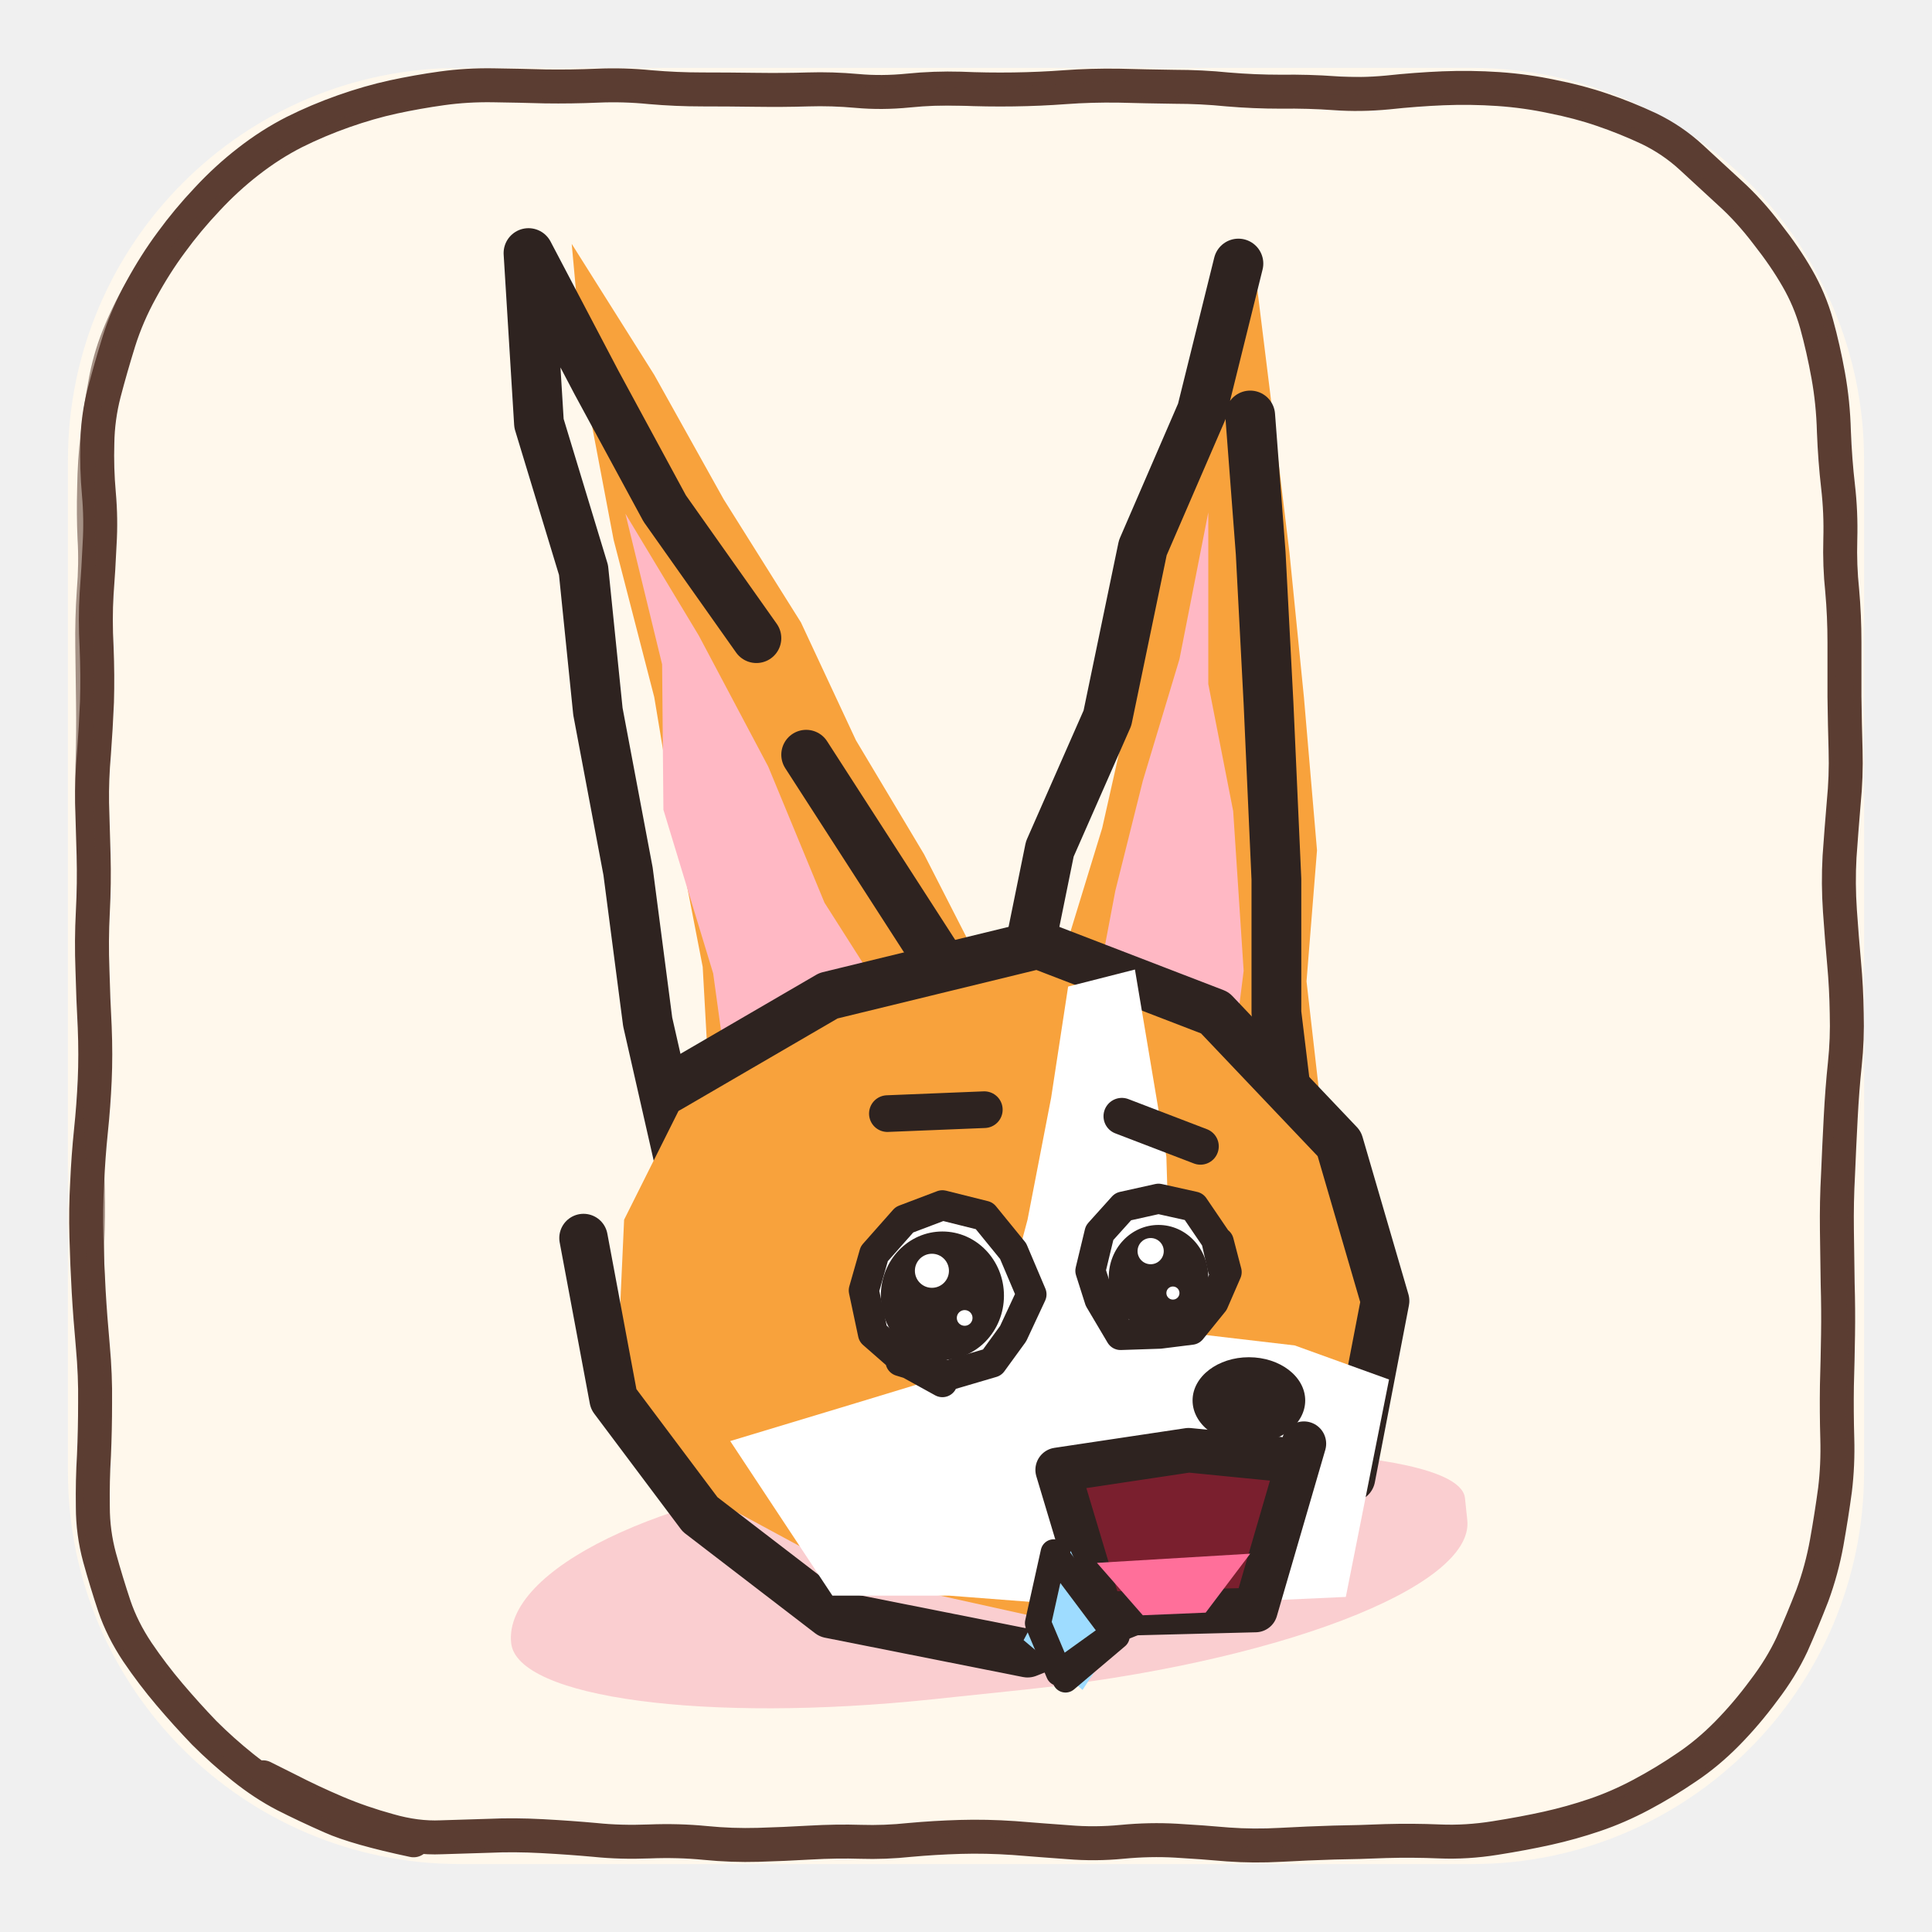
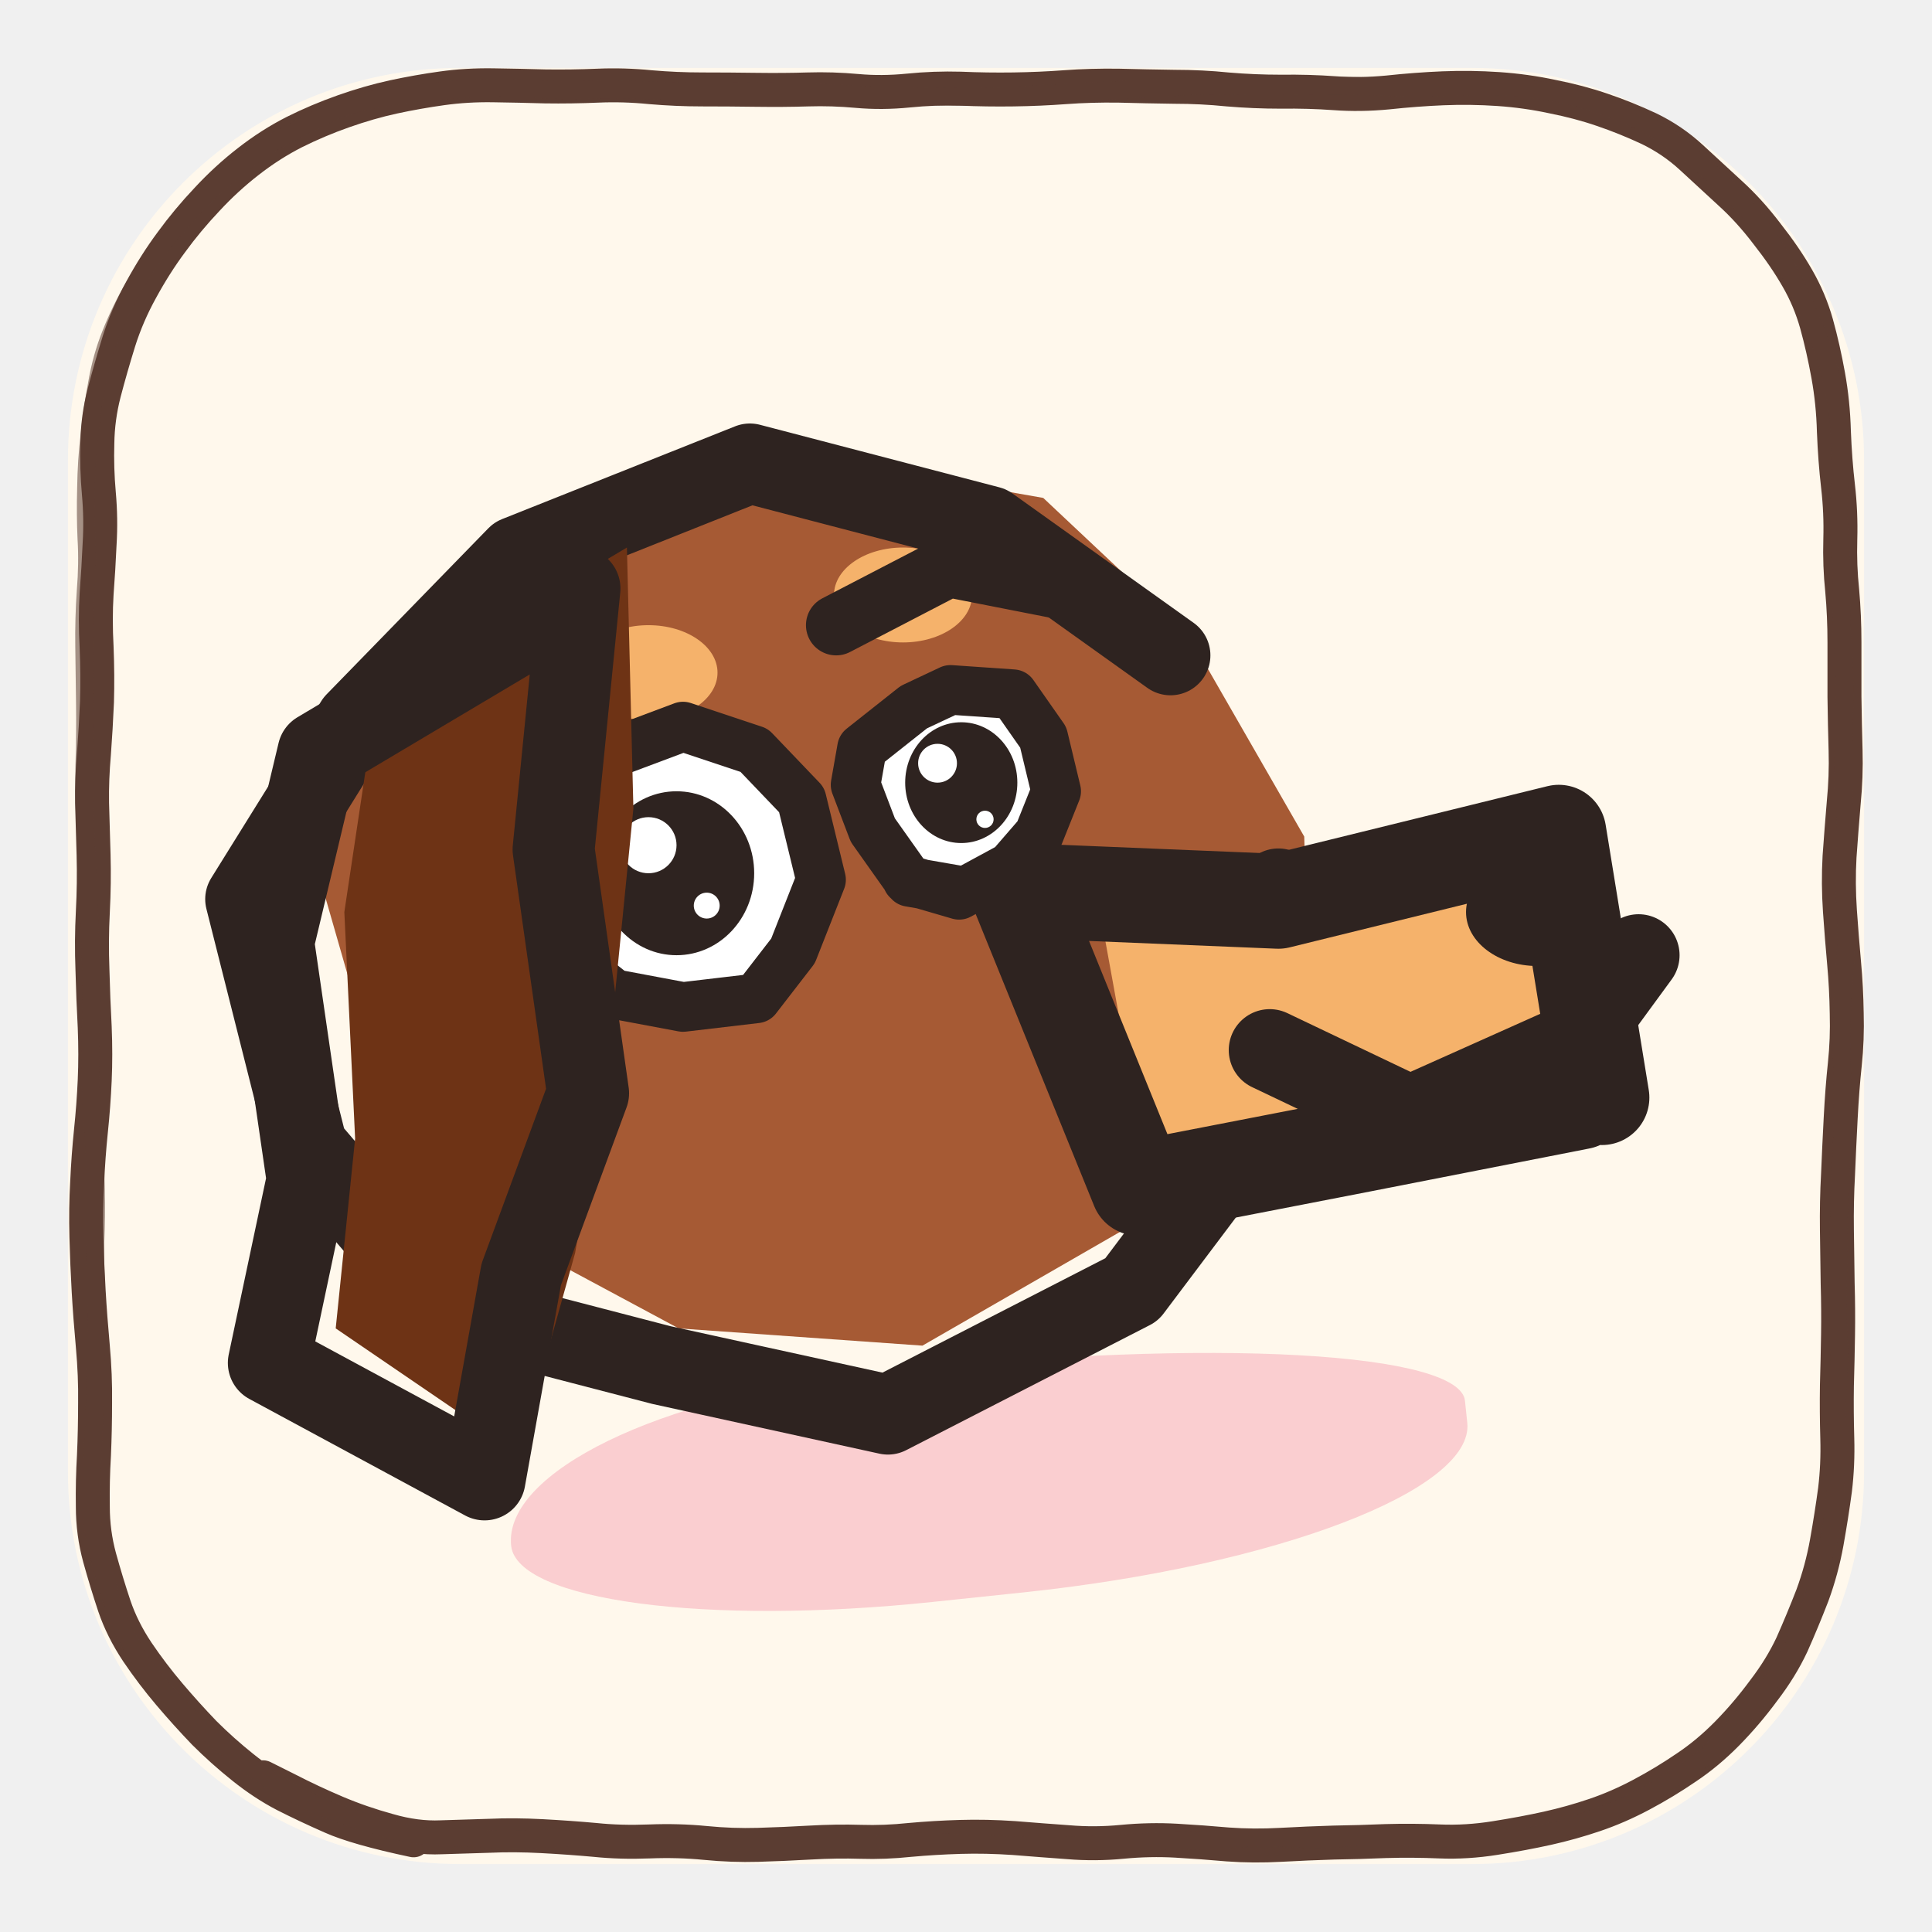
<svg xmlns="http://www.w3.org/2000/svg" viewBox="0 0 512 512" width="512" height="512" role="img" aria-label="Doodle Doggo">
  <rect x="18" y="18" width="476" height="476" rx="104" fill="#FFF8EC" />
-   <path d="M231.6 386.8L243.8 386.8A146 23.5 0 0 1 389.7 410.3L389.7 416.2A121.6 32.4 0 0 1 268.1 448.6L243.8 448.6A109.5 26.5 0 0 1 134.3 422.1L134.3 422.1A97.3 35.3 0 0 1 231.6 386.8Z" fill="#F28FA5" opacity=".4" transform="rotate(-6 262 417.6667)" />
-   <svg x="127.3" y="50" width="257.5" height="412" viewBox="11 -22 75 120" overflow="visible">
-     <g transform="translate(50 50) scale(1.011) translate(-166 -111.8)">
-       <path d="M145.1 112.6L144.4 100L142.5 90.2L140.7 79.4L137.6 67.4L135.4 55.8L134.4 44.8L140.7 54.8L146 64.3L151.9 73.7L156.1 82.7L161.3 91.4L165.9 100.4L155.3 105.8Z" fill="#F8A23C" />
-       <path d="M152.3 83.8L159.2 94.5L164.1 102.1L153.4 108.4L142.7 115.2L140.2 104.2L138.7 92.7L136.4 80.5L135.3 69.7L131.9 58.5L131.1 45.5L136.3 55.4L141.5 65L148.5 74.9" fill="none" stroke="#2E2320" stroke-width="3.8" stroke-linecap="round" stroke-linejoin="round" />
-       <path d="M146.6 110.7L145.2 100.5L141.4 88L141.3 76.9L138.5 65.4L144.1 74.7L149.4 84.7L153.7 95.1L159.3 103.9Z" fill="#FFB8C4" />
-       <path d="M171.5 100.5L174.9 89.4L177.6 77.4L179.6 67.4L184.3 56.4L186.5 46.3L187.7 56L189.2 68.4L190.3 79.4L191.3 91.1L190.5 101.1L191.8 112.5L181.4 107.3Z" fill="#F8A23C" />
-       <path d="M186.2 57.9L187 68.4L187.6 79.9L188.2 93.3L188.2 103.5L189.8 116.7L179 108.6L168.5 102.8L170.9 91L175.3 81L178 68L182.5 57.6L185.3 46.3" fill="none" stroke="#2E2320" stroke-width="3.8" stroke-linecap="round" stroke-linejoin="round" />
-       <path d="M173.7 105.8L175.9 94.2L178 85.8L180.8 76.5L183 65.3L183 78.4L184.9 88.1L185.7 100.3L184.2 112.2Z" fill="#FFB8C4" />
-       <path d="M198 124.1L194.6 135.1L184.9 144.4L170.2 149.7L156.2 146.6L145.1 140.6L137.9 130.3L138.4 119.3L144 108.1L156.6 100.3L171.3 98.9L183.2 102.5L192.4 111.2Z" fill="#F8A23C" />
-       <path d="M141.8 109.3L154 102.2L170 98.3L183.5 103.5L193 113.5L196.5 125.5L193.9 139L184.7 146.2L169.2 152.4L154.1 149.4L144.2 141.8L137.6 133L135.3 120.7" fill="none" stroke="#2E2320" stroke-width="3.7" stroke-linecap="round" stroke-linejoin="round" />
-       <path d="M172.3 101.5L177.4 100.2L179.8 114.5L180.2 127.8L189.6 128.9L196.8 131.5L193.5 148.1L184.7 148.5L173.6 148.8L163.2 148L154.3 148L146.5 136.2L156.1 133.3L166.3 130.2L169.2 119.3L171 110Z" fill="#FFFFFF" />
-       <path d="M169.5 124.7L168.2 128.2L166 130.5L163 131.5L159.7 130.5L157.5 128L156.4 124.7L157.2 121.5L159.9 119.1L163 118.1L166.1 119.1L168.6 121.5Z" fill="#FFFFFF" />
-       <path d="M162.7 131.7L159.8 130.1L157.4 128L156.7 124.7L157.5 121.9L159.8 119.3L162.7 118.2L165.9 119L168.1 121.7L169.5 125L168.1 128L166.5 130.2L163.1 131.2L159.5 130.1" fill="none" stroke="#2E2320" stroke-width="2.3" stroke-linecap="round" stroke-linejoin="round" />
-       <ellipse cx="162.7" cy="125.1" rx="4.7" ry="4.9" fill="#2E2320" />
-       <ellipse cx="161.9" cy="123.2" rx="1.3" ry="1.3" fill="#FFFFFF" />
-       <ellipse cx="164.4" cy="126.8" rx="0.6" ry="0.6" fill="#FFFFFF" />
-       <path d="M158.5 111.2L165.9 110.9" fill="none" stroke="#2E2320" stroke-width="2.8" stroke-linecap="round" stroke-linejoin="round" />
-       <path d="M184.4 123.4L183.5 125.7L181.9 127.8L179.1 128.6L176.4 127.8L174.5 125.6L173.8 123.4L174.4 120.6L176.6 118.5L179 118L181.4 118.7L183.3 120.4Z" fill="#FFFFFF" />
-       <path d="M183.8 121L184.4 123.3L183.4 125.6L181.7 127.7L179.3 128L176.3 128.1L174.7 125.4L174 123.2L174.7 120.3L176.5 118.3L179.2 117.7L181.9 118.3L183.6 120.8L184.1 123" fill="none" stroke="#2E2320" stroke-width="2.3" stroke-linecap="round" stroke-linejoin="round" />
-       <ellipse cx="179.2" cy="123.7" rx="3.8" ry="4" fill="#2E2320" />
-       <ellipse cx="178.6" cy="121.7" rx="1" ry="1" fill="#FFFFFF" />
-       <ellipse cx="180.3" cy="124.9" rx="0.5" ry="0.5" fill="#FFFFFF" />
-       <path d="M176.4 111.4L182.4 113.7" fill="none" stroke="#2E2320" stroke-width="2.8" stroke-linecap="round" stroke-linejoin="round" />
-       <ellipse cx="186.1" cy="133.1" rx="4.3" ry="3.3" fill="#2E2320" />
-       <path d="M170.4 137.8L181.3 137.4L191.1 136.3L186.8 148.5L176.2 149.5Z" fill="#7A1F2E" />
-       <path d="M190.3 136.4L186.6 149.1L174.8 149.4L171.5 138.4L181.5 136.9L189.6 137.7" fill="none" stroke="#2E2320" stroke-width="3.4" stroke-linecap="round" stroke-linejoin="round" />
-       <path d="M174.5 145.5L186.2 144.8L182.8 149.3L178 149.5Z" fill="#FF6F9A" />
-       <path d="M172.5 144.6L175.7 151.7L173.4 155.2L168.9 151.4Z" fill="#9EDCFF" />
-       <path d="M175.5 151.1L171.6 153.9L170 150.1L171.2 144.7L176 151.1L172.1 154.4" fill="none" stroke="#2E2320" stroke-width="2" stroke-linecap="round" stroke-linejoin="round" />
+   <path d="M231.6 361L243.8 361A146 23.5 0 0 1 389.7 384.6L389.7 390.4A121.6 32.4 0 0 1 268.1 422.8L243.8 422.8A109.5 26.5 0 0 1 134.3 396.3L134.3 396.3A97.3 35.3 0 0 1 231.6 361Z" fill="#F28FA5" opacity=".4" transform="rotate(-6 262 391.9167)" />
+   <svg x="43.6" y="50" width="412" height="412" viewBox="2 6 96 96" overflow="visible">
+     <g transform="translate(50 54) scale(1.332) translate(-198.9 -128.3)">
+       <path d="M215.7 122.3L216 132.5L207.9 140.2L198 145.9L186.7 145.1L177.2 140L172.7 133.4L170 124L172.7 114.6L181 107.2L192.2 104.6L203.6 106.6L210.3 112.9Z" fill="#A65A34" />
+       <path d="M214.5 124.7L214.4 134.4L207.7 143.3L196.4 149.1L185.9 146.8L175.9 144.2L169.5 136.7L166.6 125.2L171.7 117L179.2 109.3L190 105L201.1 107.9L209.5 113.9" fill="none" stroke="#2E2320" stroke-width="3.7" stroke-linecap="round" stroke-linejoin="round" />
+       <ellipse cx="185.3" cy="114.7" rx="3.2" ry="2.2" fill="#F5B26B" />
+       <ellipse cx="197.1" cy="111.1" rx="3.2" ry="2.2" fill="#F5B26B" />
+       <path d="M205.8 123.4L217.3 123.3L227.6 120.7L229.9 132.2L220.6 134.5L208.4 137.7Z" fill="#F5B26B" />
+       <path d="M228.5 134.6L218.3 136.6L208 138.6L202.4 124.8L214.5 125.3L227.5 122.1L229.5 134.4" fill="none" stroke="#2E2320" stroke-width="4.4" stroke-linecap="round" stroke-linejoin="round" />
+       <path d="M193.3 124.3L192.1 127L190.1 129.6L186.7 130.4L183.5 129.7L181.3 127.5L180.7 124.3L181.1 121.1L183.5 118.3L187.1 117.5L189.9 118.5L192.4 120.7Z" fill="#FFFFFF" />
+       <path d="M183.3 129.6L181.2 127.3L180.9 124.1L181.2 120.6L183.7 118.4L186.9 117.2L190.2 118.3L192.4 120.6L193.3 124.3L192 127.6L190.3 129.8L186.9 130.2L183.7 129.6L180.9 127.4" fill="none" stroke="#2E2320" stroke-width="2.3" stroke-linecap="round" stroke-linejoin="round" />
+       <ellipse cx="186.6" cy="124" rx="3.6" ry="3.8" fill="#2E2320" />
+       <ellipse cx="185.3" cy="122.7" rx="1.3" ry="1.3" fill="#FFFFFF" />
+       <ellipse cx="188" cy="125.5" rx="0.6" ry="0.6" fill="#FFFFFF" />
+       <path d="M204.3 120.3L203.7 122.3L201.7 124.3L199.6 124.5L197.2 124L195.4 122.5L195.2 119.9L195.6 117.6L197.2 115.7L199.5 115.2L201.9 116.1L203.6 117.8Z" fill="#FFFFFF" />
+       <path d="M199.7 124.8L197.4 124.4L195.7 122L194.9 119.9L195.2 118.2L197.6 116.3L199.3 115.5L202.2 115.7L203.6 117.7L204.2 120.2L203.4 122.2L202.1 123.7L199.7 125L197.3 124.3" fill="none" stroke="#2E2320" stroke-width="2.3" stroke-linecap="round" stroke-linejoin="round" />
+       <ellipse cx="199.8" cy="119.8" rx="2.6" ry="2.8" fill="#2E2320" />
+       <ellipse cx="198.7" cy="118.9" rx="0.9" ry="0.9" fill="#FFFFFF" />
+       <ellipse cx="200.9" cy="121.5" rx="0.4" ry="0.4" fill="#FFFFFF" />
+       <path d="M194 112.5L199.2 109.8L204.8 110.9" fill="none" stroke="#2E2320" stroke-width="2.8" stroke-linecap="round" stroke-linejoin="round" />
+       <ellipse cx="226.5" cy="125.8" rx="3.3" ry="2.5" fill="#2E2320" />
+       <path d="M214.1 132.2L220.6 135.3L228.2 131.9L231.2 127.8" fill="none" stroke="#2E2320" stroke-width="3.8" stroke-linecap="round" stroke-linejoin="round" />
+       <path d="M184.3 108.9L172.7 115.8L171.2 125.8L171.7 136.3L170.8 145.1L179.3 150.9L181.9 141.6L183.5 132.1L184.6 121Z" fill="#6E3315" />
+       <path d="M181.6 111.5L170 118.4L167.9 127.2L169.5 138.2L167.7 146.7L177.7 152.1L179.4 142.6L182.5 134.2L180.9 122.9L182.1 110.8" fill="none" stroke="#2E2320" stroke-width="3.8" stroke-linecap="round" stroke-linejoin="round" />
    </g>
  </svg>
  <g fill="none" stroke="#5B3D32" stroke-linecap="round" stroke-linejoin="round">
    <path d="M109.6 487.7Q94.5 484.5 87.8 481.5Q81 478.5 75.5 475.7Q69.9 472.8 64.4 468.4Q58.9 464 54.1 459.2Q49.4 454.3 44.9 449Q40.4 443.7 36.4 437.8Q32.4 431.8 30.3 425.6Q28.2 419.3 26.4 412.8Q24.6 406.2 24.6 399.3Q24.5 392.4 24.9 385.7Q25.2 378.9 25.2 371.7Q25.3 364.5 24.6 356.8Q23.9 349.1 23.5 342.2Q23.1 335.2 22.9 327.8Q22.7 320.3 23.1 313.4Q23.4 306.5 24.1 299.7Q24.8 293 25.1 286.3Q25.4 279.6 25.1 272.2Q24.7 264.8 24.5 257Q24.2 249.3 24.6 241.7Q25 234 24.8 226.6Q24.6 219.1 24.4 212.8Q24.3 206.5 24.9 199.7Q25.4 193 25.7 186Q25.9 179 25.6 171.5Q25.2 164.1 25.6 157.4Q26.1 150.8 26.4 144.1Q26.8 137.5 26.2 130.8Q25.6 124.1 25.8 117.4Q25.9 110.7 27.6 104.1Q29.3 97.6 31.5 90.5Q33.7 83.5 37.4 76.8Q41.1 70 45.4 64.2Q49.7 58.3 54.9 52.8Q60 47.3 65.8 42.8Q71.7 38.2 78 35Q84.2 31.9 91 29.5Q97.8 27.1 104.2 25.7Q110.7 24.3 117.2 23.4Q123.7 22.5 130.6 22.6Q137.6 22.7 144.5 22.9Q151.4 23 158.4 22.7Q165.3 22.4 172.3 23.1Q179.2 23.7 186.1 23.7Q193 23.7 200.3 23.8Q207.7 23.9 214.1 23.7Q220.5 23.5 227.1 24.1Q233.7 24.7 240.7 24Q247.6 23.3 254.6 23.5Q261.5 23.8 268.6 23.7Q275.6 23.6 282.3 23.1Q289 22.6 296.5 22.7Q303.9 22.9 311.2 23Q318.4 23 325.3 23.7Q332.3 24.3 339.5 24.3Q346.8 24.2 353.7 24.7Q360.5 25.2 367.8 24.5Q375.2 23.7 382.4 23.4Q389.7 23.1 397.1 23.6Q404.4 24.1 411.4 25.6Q418.5 27 424.6 29.1Q430.8 31.2 437 34.1Q443.2 37.1 448.2 41.7Q453.2 46.3 458.4 51.1Q463.6 55.8 468.3 62Q473.1 68.1 476.3 73.7Q479.6 79.4 481.4 85.8Q483.2 92.3 484.5 99.5Q485.8 106.7 486 114.3Q486.3 122 487.1 128.9Q487.9 135.8 487.7 142.9Q487.5 149.9 488.2 156.5Q488.8 163.2 488.8 170.2Q488.8 177.2 488.8 184.6Q488.9 192.1 489.1 198.9Q489.3 205.7 488.6 212.8Q488 219.9 487.5 227Q487.1 234.1 487.6 241.4Q488.1 248.6 488.7 255.2Q489.3 261.7 489.4 268.5Q489.6 275.4 488.9 282Q488.2 288.6 487.8 296.3Q487.4 303.9 487.1 311.2Q486.7 318.5 486.8 326Q486.9 333.5 487 340.2Q487.2 347 487.1 353.7Q487 360.3 486.8 367.2Q486.7 374.2 486.9 381.2Q487.1 388.2 486.3 394.8Q485.4 401.5 484.1 408.8Q482.8 416 480.3 422.8Q477.7 429.5 474.9 435.8Q472 442 467.4 448Q462.9 454.1 457.8 459.3Q452.6 464.6 446.9 468.4Q441.2 472.3 435 475.6Q428.8 478.9 422.6 481Q416.4 483.1 410.1 484.5Q403.8 485.9 396.2 487.1Q388.7 488.3 381.5 488Q374.4 487.7 367.3 487.9Q360.1 488.2 353.4 488.3Q346.7 488.5 339.4 488.9Q332.2 489.3 325.4 488.8Q318.6 488.2 311.7 487.8Q304.7 487.4 297.4 488.1Q290.2 488.8 283.1 488.2Q276.1 487.7 268.7 487.1Q261.3 486.6 254.5 486.8Q247.7 487 241.1 487.6Q234.5 488.3 228.1 488.1Q221.7 487.9 214.7 488.3Q207.8 488.7 200.9 488.9Q194 489.1 186.9 488.4Q179.8 487.7 172.1 488Q164.4 488.3 157.7 487.6Q151.1 487 143.7 486.6Q136.2 486.2 129.8 486.5Q123.4 486.7 116.9 486.9Q110.3 487.2 103 485.1Q95.7 483.1 89.1 480.3Q82.5 477.5 76.1 474.2L69.7 471" stroke-width="9" />
    <path d="M149.9 487Q136.9 487.7 129.5 487.4Q122.1 487 115.6 486.7Q109.1 486.4 102.7 484.7Q96.3 483 89.5 480.5Q82.7 478 76.3 474.4Q69.8 470.8 64.3 466.6Q58.9 462.5 54 458.3Q49.2 454 44.3 449Q39.5 444 35.6 437.4Q31.7 430.9 29.6 424.1Q27.5 417.4 25.8 410.8Q24.2 404.2 24.3 396.7Q24.3 389.2 24.7 381.7Q25.1 374.2 25.2 367.4Q25.3 360.5 25.5 353.2Q25.6 345.8 25.4 339.3Q25.1 332.7 25.4 325.8Q25.6 318.9 25.3 311.4Q25 303.9 24.5 297.6Q24.1 291.2 23.9 284.3Q23.8 277.4 24.1 270.2Q24.4 263.1 24.1 255.8Q23.9 248.6 23.6 241.7Q23.3 234.8 23 228.2Q22.7 221.7 22.4 214.4Q22.2 207.2 22.4 200.7Q22.6 194.1 22.5 186.4Q22.4 178.7 22.3 171.3Q22.2 163.9 22.7 156.6Q23.3 149.3 22.9 142.8Q22.6 136.4 22.8 129.2Q22.9 122.1 23.7 115.3Q24.4 108.5 25.7 101.6Q26.9 94.6 29.4 88.4Q31.9 82.1 35.5 75.9Q39.2 69.6 43.4 64.3Q47.6 58.9 52.6 53.7Q57.6 48.5 63.3 44.1Q69 39.6 74.7 36.4Q80.3 33.3 86.7 30.3Q93.1 27.3 100.4 26.1Q107.6 24.9 115.1 24.2Q122.6 23.5 129.2 23.3Q135.7 23.1 142.4 23.6Q149 24.1 155.8 23.8Q162.5 23.5 170.2 23.9Q177.9 24.2 184.5 24.3Q191.1 24.3 198.4 24.2Q205.6 24.2 213.2 24.4Q220.8 24.7 227.6 25.1Q234.5 25.5 241.3 25.5Q248.1 25.6 255.3 25.7Q262.5 25.8 269.9 25.3Q277.3 24.8 284.5 24.4Q291.8 24.1 298.7 23.7Q305.7 23.4 312.8 23Q319.9 22.5 326.8 22.7Q333.6 22.9 340.8 22.8Q348 22.7 355.3 22.7Q362.6 22.8 369.4 23.1Q376.1 23.5 382.8 23.1Q389.5 22.8 396 22.9Q402.6 22.9 409.9 24.2Q417.2 25.4 423.6 27.6Q430.1 29.7 436.7 33.1Q443.3 36.6 448.6 41.4Q454 46.2 458.8 51Q463.7 55.9 468 62Q472.3 68.1 475.1 73.9Q477.9 79.7 480.8 86.6Q483.7 93.5 485.3 100.2Q487 106.8 487.5 114.3Q487.9 121.8 487.5 128.8Q487 135.9 487.6 143.1Q488.2 150.2 488 156.8Q487.8 163.5 488.3 170.6Q488.9 177.7 488.8 185.3Q488.7 192.9 488.5 200Q488.3 207.1 488.8 213.8Q489.3 220.4 489 227.9Q488.7 235.3 489.1 242.1Q489.5 248.8 488.9 256.1Q488.3 263.5 488.1 270.9Q488 278.4 488.2 285.4Q488.3 292.3 488.2 298.7Q488.1 305.1 487.7 312Q487.3 319 487.3 325.7Q487.3 332.4 487.1 339.2Q486.8 346.1 487.2 353.1Q487.6 360.1 487.1 367Q486.7 373.8 486.6 381.4Q486.6 389 486.3 395.8Q486 402.6 484.2 409.6Q482.4 416.5 480.5 423.2Q478.5 429.9 475.1 436.5Q471.7 443.2 467.1 448.7Q462.5 454.3 457.8 459.7Q453.2 465.1 447.5 468.9Q441.7 472.7 435.5 476.1Q429.2 479.6 422.9 481.7Q416.6 483.9 410.2 485.6Q403.8 487.2 397.3 487.2Q390.9 487.2 384.1 487.2Q377.4 487.2 370.6 486.8Q363.8 486.3 356.7 487Q349.7 487.7 342.1 487.2Q334.5 486.8 327.1 487.3Q319.7 487.8 312.6 487.9Q305.5 487.9 298.4 488.4Q291.4 488.8 284 489.1Q276.6 489.3 269.5 489.1Q262.5 488.8 256.1 488.5Q249.6 488.2 242.1 488L234.5 487.7" stroke-width="4.7" opacity=".55" />
  </g>
</svg>
